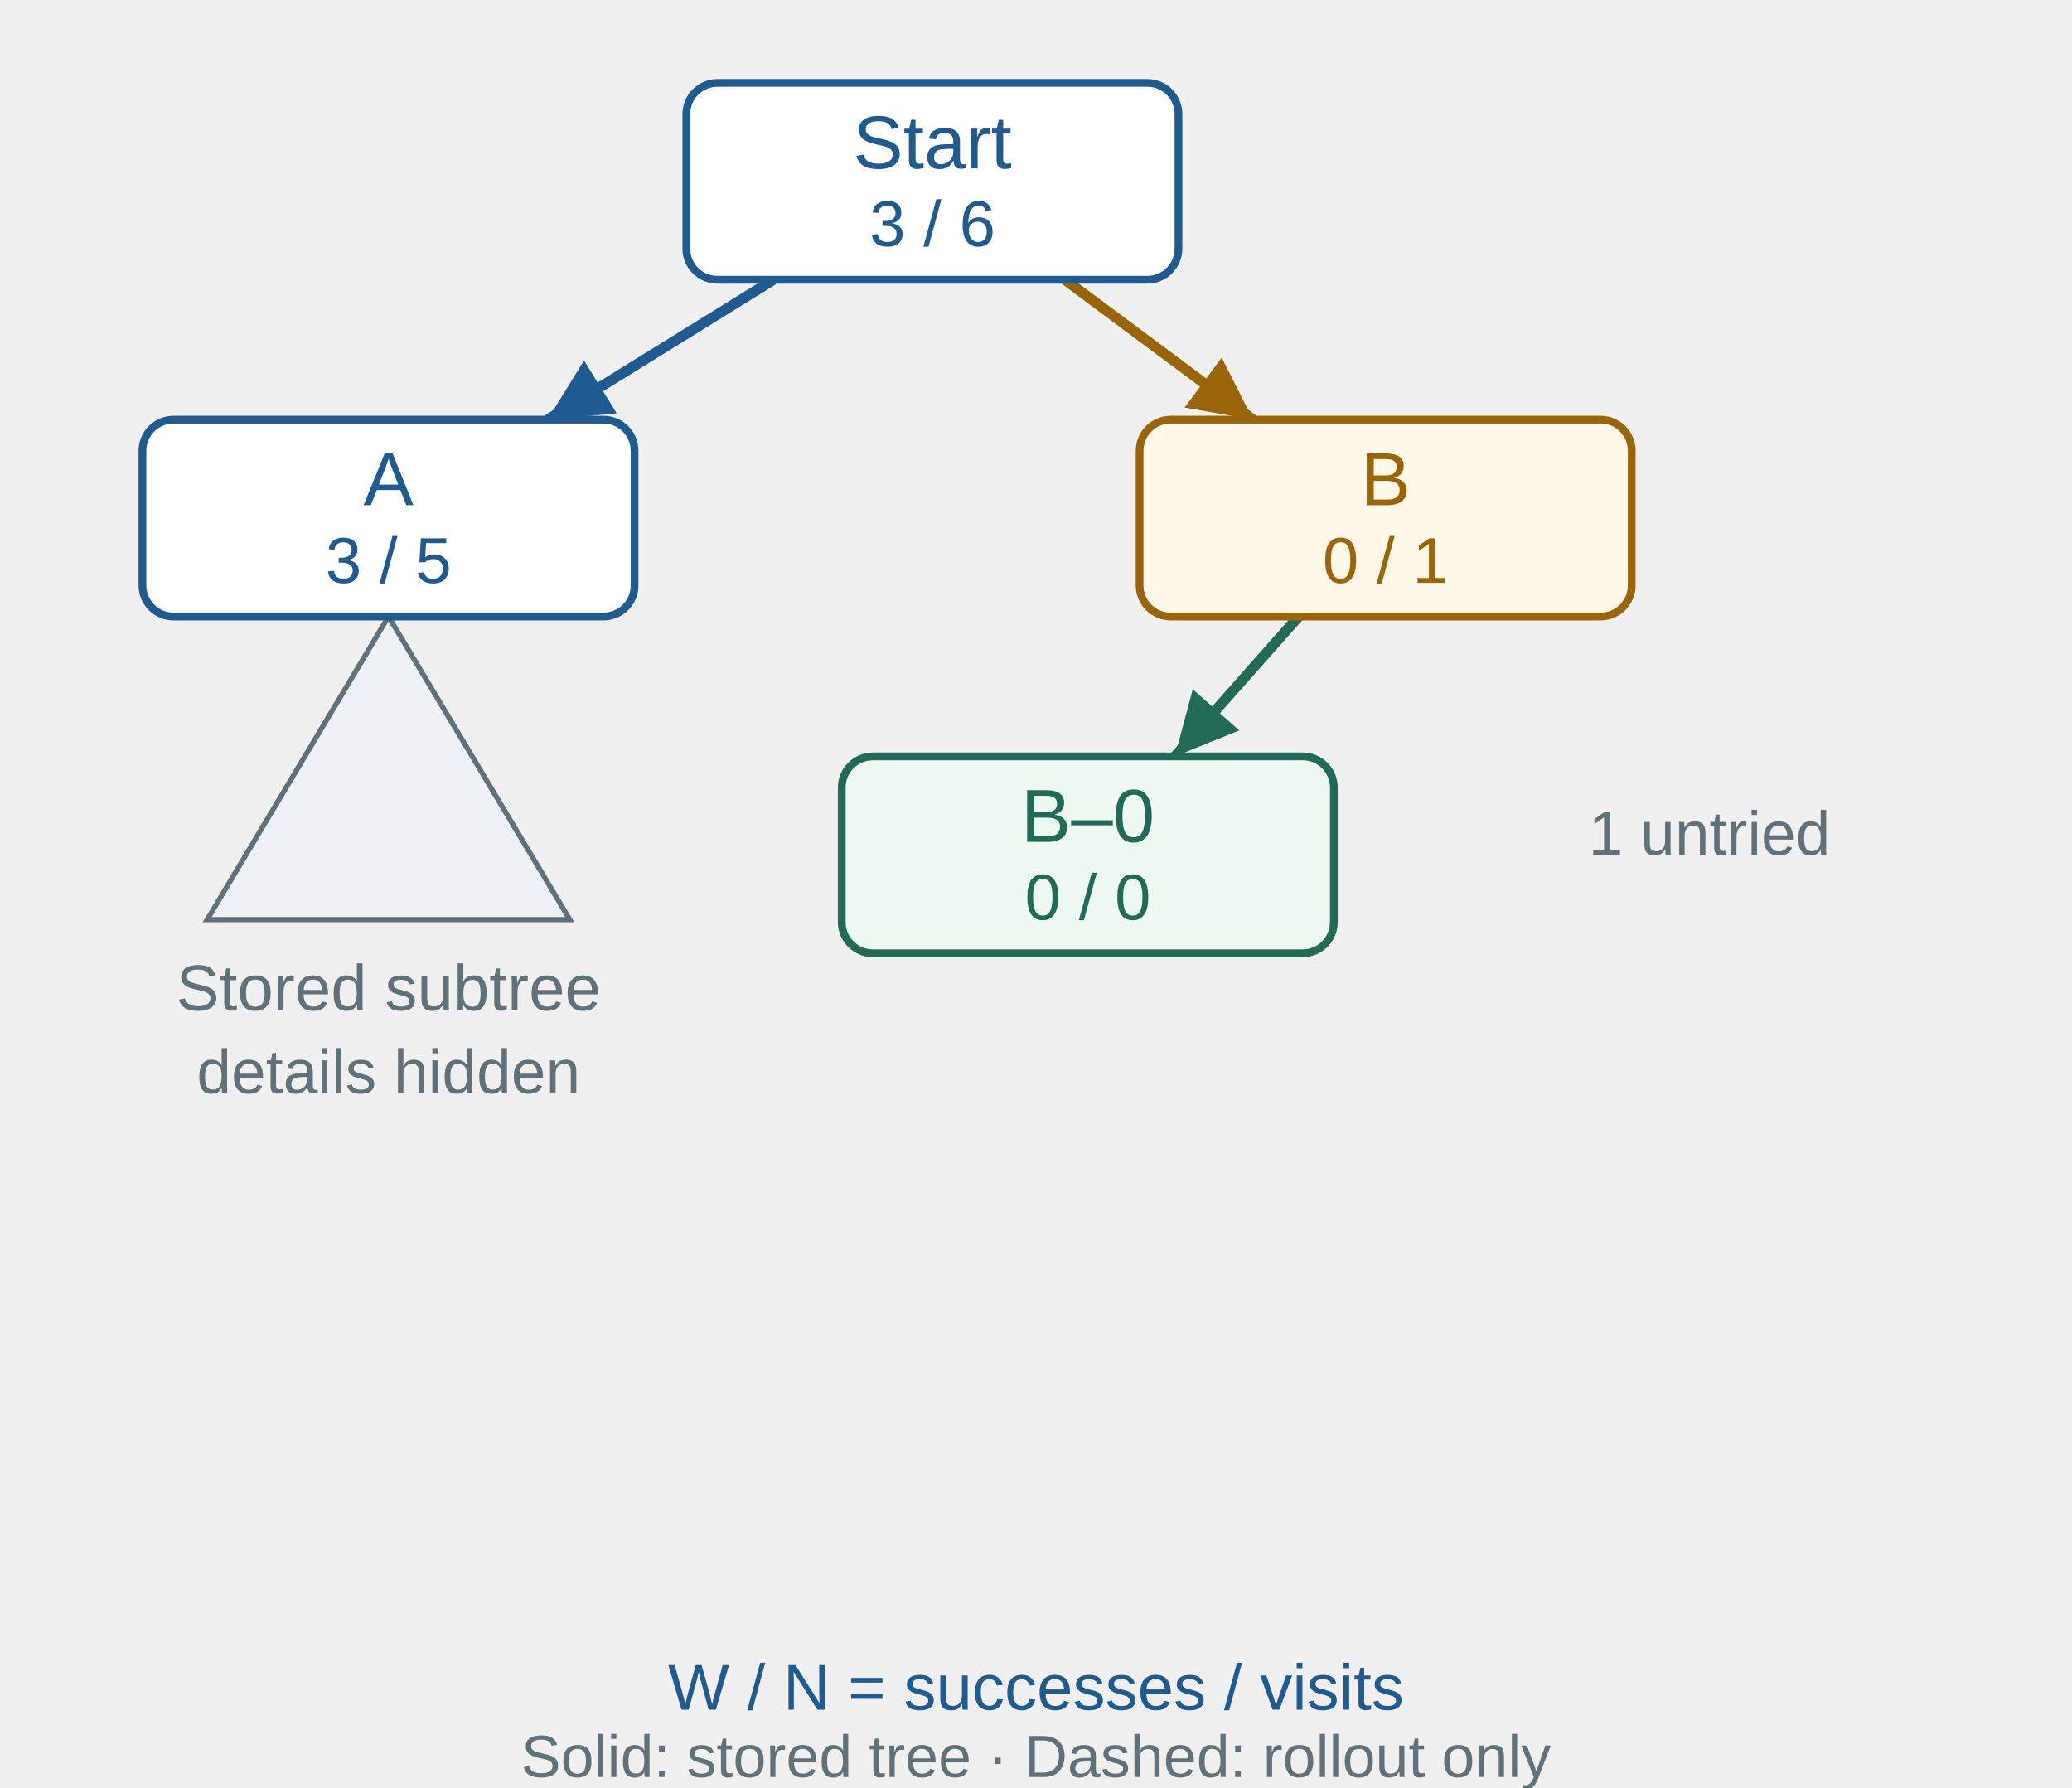
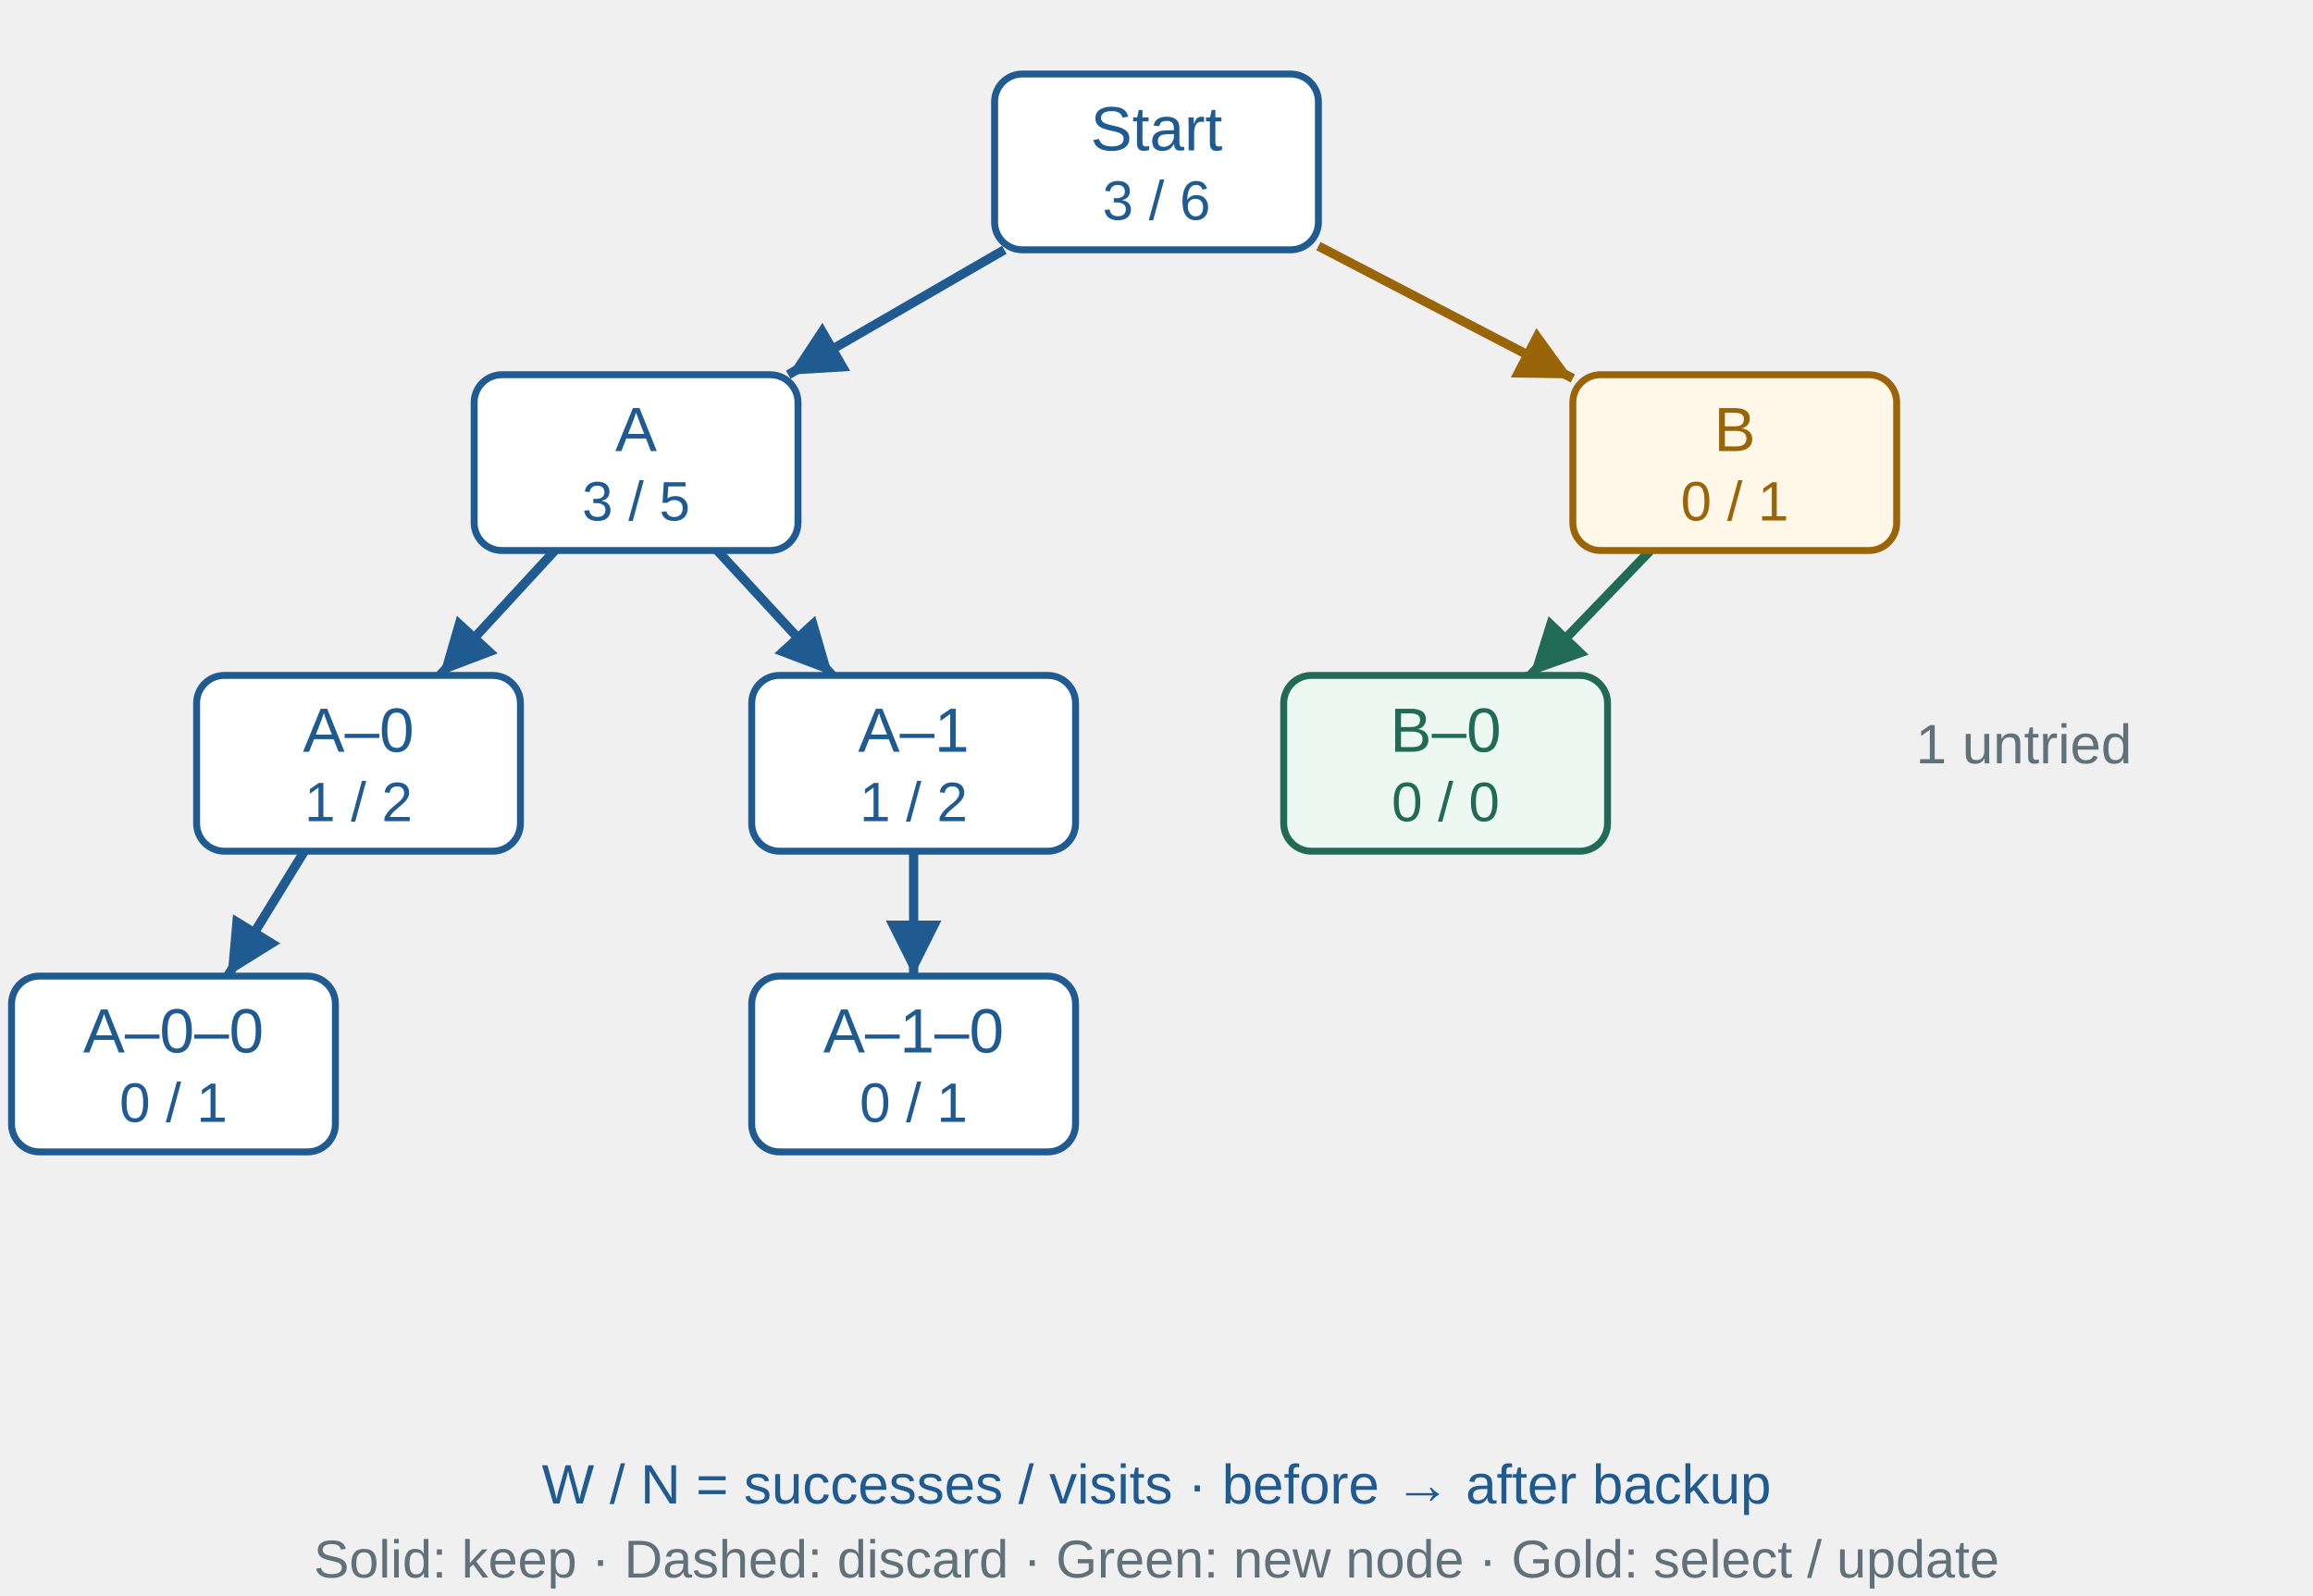
- <svg xmlns="http://www.w3.org/2000/svg" viewBox="0 0 800 690" role="img" aria-labelledby="title desc">
+ <svg xmlns="http://www.w3.org/2000/svg" viewBox="0 0 1000 690" role="img" aria-labelledby="title desc">
  <defs>
    <marker id="blue" viewBox="0 0 10 10" refX="10" refY="5" markerWidth="6" markerHeight="6" orient="auto-start-reverse">
      <path d="M0 0 L10 5 L0 10 Z" fill="#1f5a91" />
    </marker>
    <marker id="gold" viewBox="0 0 10 10" refX="10" refY="5" markerWidth="6" markerHeight="6" orient="auto-start-reverse">
      <path d="M0 0 L10 5 L0 10 Z" fill="#9a6509" />
    </marker>
    <marker id="green" viewBox="0 0 10 10" refX="10" refY="5" markerWidth="6" markerHeight="6" orient="auto-start-reverse">
      <path d="M0 0 L10 5 L0 10 Z" fill="#216b56" />
    </marker>
    <marker id="red" viewBox="0 0 10 10" refX="10" refY="5" markerWidth="6" markerHeight="6" orient="auto-start-reverse">
      <path d="M0 0 L10 5 L0 10 Z" fill="#ac3543" />
    </marker>
    <marker id="gray" viewBox="0 0 10 10" refX="10" refY="5" markerWidth="6" markerHeight="6" orient="auto-start-reverse">
      <path d="M0 0 L10 5 L0 10 Z" fill="#61717a" />
    </marker>
  </defs>
  <g font-family="Arial, sans-serif" text-anchor="middle">
-     <path d="M298.6 108.0 L211.4 162.0" fill="none" stroke="#1f5a91" stroke-width="4" marker-end="url(#blue)" />
-     <path d="M411.2 108.0 L483.8 162.0" fill="none" stroke="#9a6509" stroke-width="4" marker-end="url(#gold)" />
-     <path d="M501.4 238.0 L453.6 292.0" fill="none" stroke="#216b56" stroke-width="4" marker-end="url(#green)" />
-     <path d="M150 238 L80 355 L220 355 Z" fill="#eef2f6" stroke="#61717a" stroke-width="2" />
-     <text x="150" y="390" font-size="25" fill="#61717a">Stored subtree</text>
-     <text x="150" y="422" font-size="24" fill="#61717a">details hidden</text>
-     <rect x="265" y="32" width="190" height="76" rx="12" fill="white" stroke="#1f5a91" stroke-width="3" />
-     <text x="360" y="65" font-size="29" fill="#1f5a91">Start</text>
-     <text x="360" y="95" font-size="25" fill="#1f5a91">3 / 6</text>
-     <rect x="55" y="162" width="190" height="76" rx="12" fill="white" stroke="#1f5a91" stroke-width="3" />
-     <text x="150" y="195" font-size="29" fill="#1f5a91">A</text>
-     <text x="150" y="225" font-size="25" fill="#1f5a91">3 / 5</text>
-     <rect x="440" y="162" width="190" height="76" rx="12" fill="#fff7e7" stroke="#9a6509" stroke-width="3" />
-     <text x="535" y="195" font-size="29" fill="#9a6509">B</text>
-     <text x="535" y="225" font-size="25" fill="#9a6509">0 / 1</text>
-     <rect x="325" y="292" width="190" height="76" rx="12" fill="#edf8f2" stroke="#216b56" stroke-width="3" />
-     <text x="420" y="325" font-size="29" fill="#216b56">B–0</text>
-     <text x="420" y="355" font-size="25" fill="#216b56">0 / 0</text>
-     <text x="660" y="330" font-size="24" fill="#61717a">1 untried</text>
-     <text x="400" y="660" font-size="25" fill="#1f5a91">W / N = successes / visits</text>
-     <text x="400" y="686" font-size="23" fill="#61717a">Solid: stored tree · Dashed: rollout only</text>
+     <path d="M434.2 108.0 L340.8 162.0" fill="none" stroke="#1f5a91" stroke-width="4" marker-end="url(#blue)" />
+     <path d="M570.0 106.4 L680.0 163.6" fill="none" stroke="#9a6509" stroke-width="4" marker-end="url(#gold)" />
+     <path d="M239.9 238.0 L190.1 292.0" fill="none" stroke="#1f5a91" stroke-width="4" marker-end="url(#blue)" />
+     <path d="M310.1 238.0 L359.9 292.0" fill="none" stroke="#1f5a91" stroke-width="4" marker-end="url(#blue)" />
+     <path d="M131.6 368.0 L98.4 422.0" fill="none" stroke="#1f5a91" stroke-width="4" marker-end="url(#blue)" />
+     <path d="M395.0 368.0 L395.0 422.0" fill="none" stroke="#1f5a91" stroke-width="4" marker-end="url(#blue)" />
+     <path d="M713.5 238.0 L661.5 292.0" fill="none" stroke="#216b56" stroke-width="4" marker-end="url(#green)" />
+     <rect x="430" y="32" width="140" height="76" rx="12" fill="white" stroke="#1f5a91" stroke-width="3" />
+     <text x="500" y="65" font-size="27" fill="#1f5a91">Start</text>
+     <text x="500" y="95" font-size="24" fill="#1f5a91">3 / 6</text>
+     <rect x="205" y="162" width="140" height="76" rx="12" fill="white" stroke="#1f5a91" stroke-width="3" />
+     <text x="275" y="195" font-size="27" fill="#1f5a91">A</text>
+     <text x="275" y="225" font-size="24" fill="#1f5a91">3 / 5</text>
+     <rect x="680" y="162" width="140" height="76" rx="12" fill="#fff7e7" stroke="#9a6509" stroke-width="3" />
+     <text x="750" y="195" font-size="27" fill="#9a6509">B</text>
+     <text x="750" y="225" font-size="24" fill="#9a6509">0 / 1</text>
+     <rect x="85" y="292" width="140" height="76" rx="12" fill="white" stroke="#1f5a91" stroke-width="3" />
+     <text x="155" y="325" font-size="27" fill="#1f5a91">A–0</text>
+     <text x="155" y="355" font-size="24" fill="#1f5a91">1 / 2</text>
+     <rect x="325" y="292" width="140" height="76" rx="12" fill="white" stroke="#1f5a91" stroke-width="3" />
+     <text x="395" y="325" font-size="27" fill="#1f5a91">A–1</text>
+     <text x="395" y="355" font-size="24" fill="#1f5a91">1 / 2</text>
+     <rect x="5" y="422" width="140" height="76" rx="12" fill="white" stroke="#1f5a91" stroke-width="3" />
+     <text x="75" y="455" font-size="27" fill="#1f5a91">A–0–0</text>
+     <text x="75" y="485" font-size="24" fill="#1f5a91">0 / 1</text>
+     <rect x="325" y="422" width="140" height="76" rx="12" fill="white" stroke="#1f5a91" stroke-width="3" />
+     <text x="395" y="455" font-size="27" fill="#1f5a91">A–1–0</text>
+     <text x="395" y="485" font-size="24" fill="#1f5a91">0 / 1</text>
+     <rect x="555" y="292" width="140" height="76" rx="12" fill="#edf8f2" stroke="#216b56" stroke-width="3" />
+     <text x="625" y="325" font-size="27" fill="#216b56">B–0</text>
+     <text x="625" y="355" font-size="24" fill="#216b56">0 / 0</text>
+     <text x="875" y="330" font-size="24" fill="#61717a">1 untried</text>
+     <text x="500" y="650" font-size="24" fill="#1f5a91">W / N = successes / visits · before → after backup</text>
+     <text x="500" y="682" font-size="23" fill="#61717a">Solid: keep · Dashed: discard · Green: new node · Gold: select / update</text>
  </g>
</svg>
